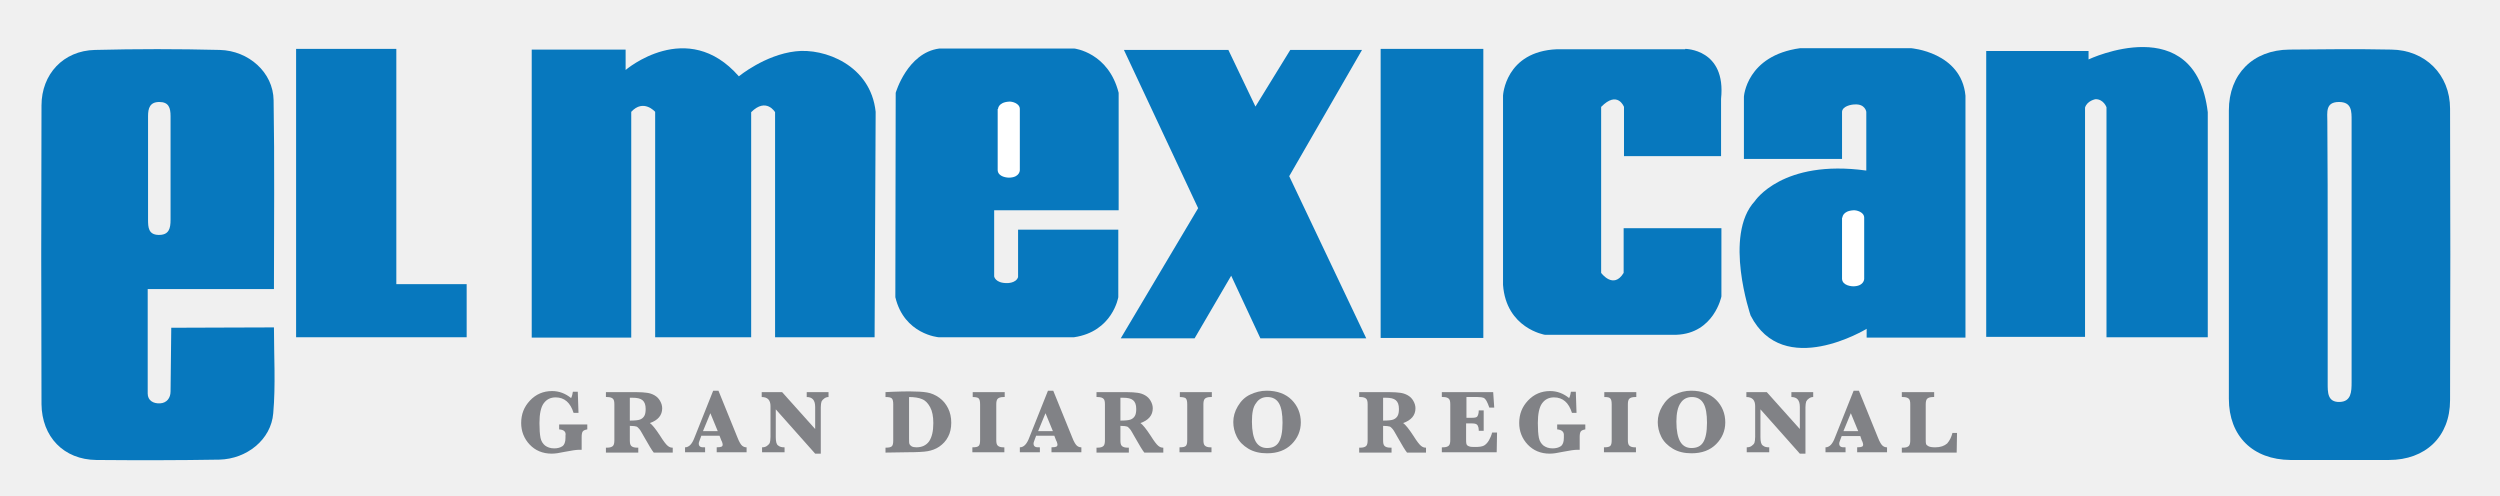
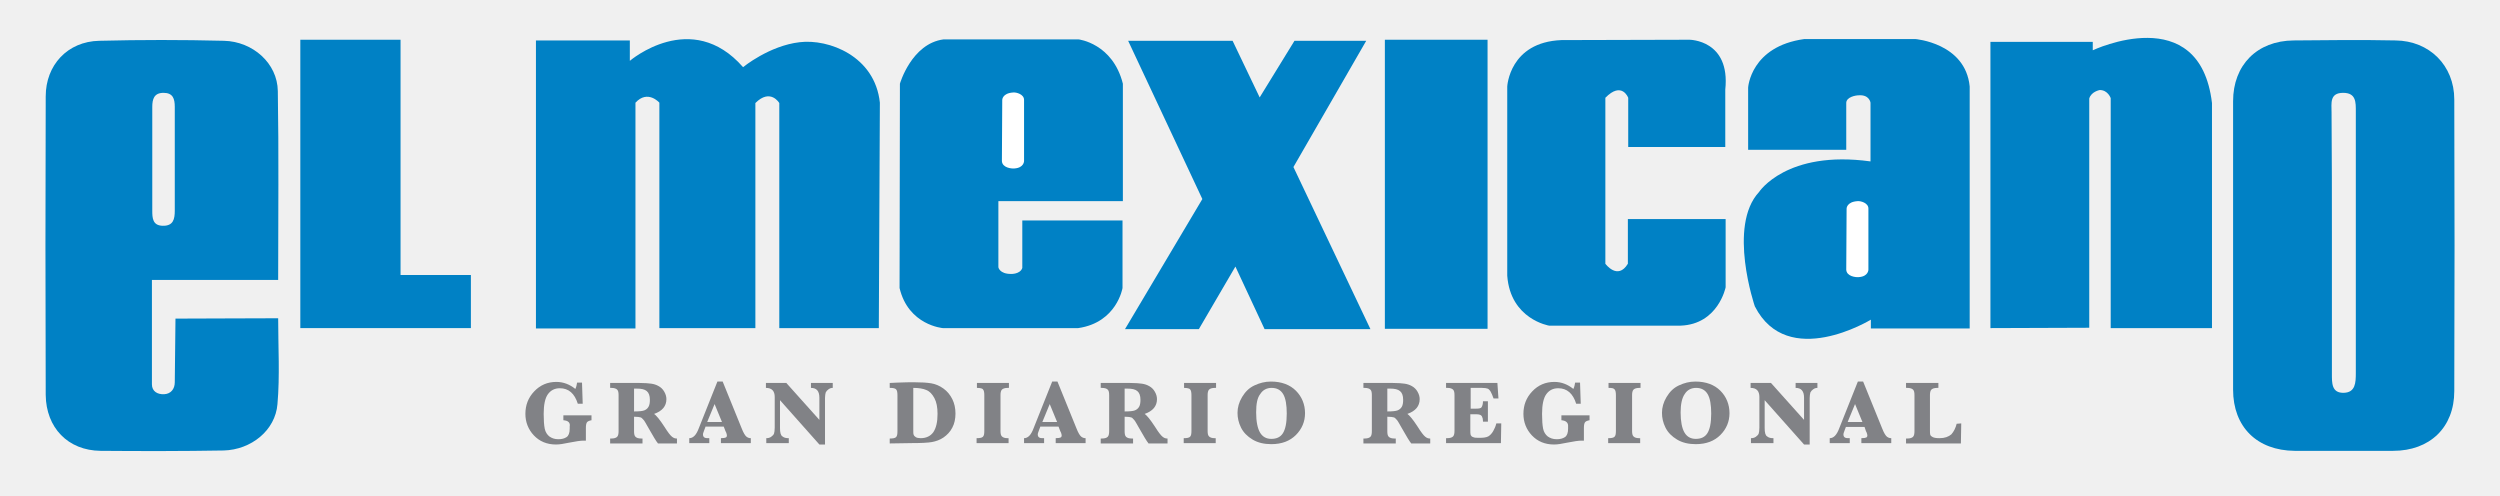
<svg xmlns="http://www.w3.org/2000/svg" version="1.1" id="Capa_1" x="0px" y="0px" viewBox="-399 298 710.9 141" style="enable-background:new -399 298 710.9 141;" xml:space="preserve">
  <style type="text/css">
- 	.st0{fill:#0778BE;}
+ 	.st0{fill:#0081C5;}
	.st1{fill:none;}
	.st2{fill:#FFFFFF;}
- 	.st3{fill:#ED1C24;}
- 	.st4{fill:#818286;}
+ 	.st3{fill:#818286;}
</style>
  <g id="XMLID_1_">
-     <path id="XMLID_265_" class="st0" d="M234.8,370.4c0-13.7,0-27.3,0-41c0-10.3,6.8-17.2,17.2-17.3c9.7-0.1,19.3-0.2,29,0   c9.6,0.1,16.7,7.1,16.7,16.8c0.1,27.6,0.1,55.3,0,82.9c0,10.4-7,17-17.4,17c-9.3,0-18.6,0-28,0c-10.7-0.1-17.5-6.8-17.5-17.4   C234.8,397.7,234.8,384,234.8,370.4z M262.9,369.4c0,12.5,0,25,0,37.5c0,2.6-0.1,5.5,3.4,5.4c3.3-0.1,3.4-2.9,3.4-5.6   c0-24.8,0-49.6,0-74.4c0-2.6,0.1-5.3-3.6-5.3c-3.9,0-3.3,3-3.3,5.5C262.9,344.8,262.9,357.1,262.9,369.4z" />
-     <path id="XMLID_268_" class="st0" d="M-350.3,391.2c9.3,0,19.3-0.1,29.2-0.1c0,8.2,0.5,16.4-0.2,24.4c-0.6,7.5-7.5,13-15.3,13.2   c-11.7,0.2-23.3,0.2-35,0.1c-9.3-0.1-15.5-6.6-15.6-15.9c-0.1-28.3-0.1-56.6,0-84.9c0-8.9,6.2-15.6,15.2-15.8   c11.8-0.3,23.6-0.3,35.5,0c8.2,0.2,15.2,6.4,15.3,14.3c0.3,17.6,0.1,35.3,0.1,53.7c-12.2,0-23.8,0-35.9,0c0,10.2,0,23.7,0,29.7   c0,2,1.6,2.9,3.5,2.8s3-1.5,3-3.4 M-356.9,346c0,4.8,0,9.7,0,14.5c0,2.1,0.1,4.2,2.9,4.3c3.1,0.1,3.5-1.9,3.5-4.3   c0-9.8,0-19.6,0-29.5c0-2.3-0.5-4-3.2-4c-2.7,0-3.2,1.8-3.2,4C-356.9,336-356.9,341-356.9,346z" />
+     <path id="XMLID_265_" class="st0" d="M236,367.8c0-13.7,0-27.3,0-41c0-10.3,6.8-17.2,17.2-17.3c9.7-0.1,19.3-0.2,29,0   c9.6,0.1,16.7,7.1,16.7,16.8c0.1,27.6,0.1,55.3,0,82.9c0,10.4-7,17-17.4,17c-9.3,0-18.6,0-28,0c-10.7-0.1-17.5-6.8-17.5-17.4   C236,395.1,236,381.4,236,367.8z M264.1,366.8c0,12.5,0,25,0,37.5c0,2.6-0.1,5.5,3.4,5.4c3.3-0.1,3.4-2.9,3.4-5.6   c0-24.8,0-49.6,0-74.4c0-2.6,0.1-5.3-3.6-5.3c-3.9,0-3.3,3-3.3,5.5C264.1,342.2,264.1,354.5,264.1,366.8z" />
+     <path id="XMLID_268_" class="st0" d="M-349.1,388.6c9.3,0,19.3-0.1,29.2-0.1c0,8.2,0.5,16.4-0.2,24.4c-0.6,7.5-7.5,13-15.3,13.2   c-11.7,0.2-23.3,0.2-35,0.1c-9.3-0.1-15.5-6.6-15.6-15.9c-0.1-28.3-0.1-56.6,0-84.9c0-8.9,6.2-15.6,15.2-15.8   c11.8-0.3,23.6-0.3,35.5,0c8.2,0.2,15.2,6.4,15.3,14.3c0.3,17.6,0.1,35.3,0.1,53.7c-12.2,0-23.8,0-35.9,0c0,10.2,0,23.7,0,29.7   c0,2,1.6,2.9,3.5,2.8s3-1.5,3-3.4 M-355.7,343.4c0,4.8,0,9.7,0,14.5c0,2.1,0.1,4.2,2.9,4.3c3.1,0.1,3.5-1.9,3.5-4.3   c0-9.8,0-19.6,0-29.5c0-2.3-0.5-4-3.2-4s-3.2,1.8-3.2,4C-355.7,333.4-355.7,338.4-355.7,343.4z" />
  </g>
-   <polygon id="XMLID_12_" class="st0" points="-314.8,311.9 -314.8,393.9 -266.3,393.9 -266.3,378.8 -286.3,378.8 -286.3,311.9 " />
-   <path id="XMLID_16_" class="st0" d="M-150.3,393.9h-28.3v-64c0,0-2.5-4.3-6.8,0v64h-27.3v-64.1c0,0-3.3-3.8-6.8,0V394h-28.3v-81.9  h26.7v5.8c0,0,17.5-15,32.2,1.8c0,0,7.4-6.1,16.1-7.1c8.2-1,21.4,3.9,22.8,17.2" />
-   <polygon id="XMLID_20_" class="st0" points="-80.3,394.2 -58.3,357.2 -79.4,312.2 -49.7,312.2 -42,328.3 -32.1,312.2 -11.7,312.2   -32.4,348.1 -10.5,394.2 -40.6,394.2 -48.9,376.4 -59.3,394.2 " />
-   <rect id="XMLID_21_" x="-6.4" y="311.9" class="st0" width="29.2" height="82.2" />
-   <path id="XMLID_25_" class="st1" d="M68.9,352" />
-   <path id="XMLID_6_" class="st0" d="M80.2,311.9c0,0,11.7,0,10.2,14.2v16.3H62.8v-14c0,0-1.8-4.8-6.5,0v47.2c0,0,3.5,4.8,6.4,0v-12.7  h27.8v19.4c0,0-2.1,10.5-12.8,10.9H40.3c0,0-11-1.8-11.9-14.2v-53.8c0,0,0.6-12.6,15.4-13.2h36.4V311.9z" />
-   <path id="XMLID_9_" class="st0" d="M144.4,311.7c0,0,14.3,1.1,15.5,13.5V394h-28.1v-2.5c0,0-23.7,14.5-33-3.8c0,0-7.8-22.8,1.2-32.5  c0,0,7.8-12,31.7-8.7v-16.7c0,0-0.3-2.3-3.3-2.1c-1,0-3.5,0.5-3.6,2.1v13.4H96.9v-17.7c0,0,0.7-11.7,16-13.8H144.4z" />
-   <path id="XMLID_11_" class="st2" d="M124.9,359.9c0,0,0-1.9,3.1-2.1c0.9-0.1,3.1,0.5,3.1,2.1v17.4c0,0,0,1.9-2.7,2.1  c-0.9,0.1-3.5-0.2-3.6-2.1v-17.4H124.9z" />
-   <path id="XMLID_19_" class="st2" d="M240.6,315.8" />
-   <path id="XMLID_69_" class="st3" d="M-138.6,311.8" />
-   <path id="XMLID_53_" class="st0" d="M-144.3,324.4c0,0,3.3-11.4,12.4-12.6h38.4c0,0,9.7,1.1,12.6,12.6v33.4h-35.4v18.8  c0,0,0.3,1.9,3.6,1.9c0,0,2.6,0.1,3.2-1.7v-13.5H-81v19.2c0,0-1.6,9.8-12.6,11.4h-38.5c0,0-9.8-0.8-12.3-11.4L-144.3,324.4  L-144.3,324.4z" />
-   <path id="XMLID_14_" class="st2" d="M-115.2,329c0,0,0-1.9,3.1-2.1c0.9-0.1,3.1,0.5,3.1,2.1v17.4c0,0,0,1.9-2.7,2.1  c-0.9,0.1-3.5-0.2-3.6-2.1V329H-115.2z" />
-   <path id="XMLID_46_" class="st0" d="M165.8,393.9v-81.4h29.1v2.4c0,0,30.4-14.4,33.9,15v64H200v-65.4c0,0-0.8-2.3-3.1-2.3  c0,0-2.4,0.4-3,2.4v65.2h-28.1V393.9z" />
+   <polygon id="XMLID_12_" class="st0" points="-313.6,309.3 -313.6,391.3 -265.1,391.3 -265.1,376.2 -285.1,376.2 -285.1,309.3 " />
+   <path id="XMLID_16_" class="st0" d="M-149.1,391.3h-28.3v-64c0,0-2.5-4.3-6.8,0v64h-27.3v-64.1c0,0-3.3-3.8-6.8,0v64.2h-28.3v-81.9  h26.7v5.8c0,0,17.5-15,32.2,1.8c0,0,7.4-6.1,16.1-7.1c8.2-1,21.4,3.9,22.8,17.2" />
+   <polygon id="XMLID_20_" class="st0" points="-79.1,391.6 -57.1,354.6 -78.2,309.6 -48.5,309.6 -40.8,325.7 -30.9,309.6 -10.5,309.6   -31.2,345.5 -9.3,391.6 -39.4,391.6 -47.7,373.8 -58.1,391.6 " />
+   <rect id="XMLID_21_" x="-5.2" y="309.3" class="st0" width="29.2" height="82.2" />
+   <path id="XMLID_25_" class="st1" d="M70.1,349.4" />
+   <path id="XMLID_6_" class="st0" d="M81.4,309.3c0,0,11.7,0,10.2,14.2v16.3H64v-14c0,0-1.8-4.8-6.5,0V373c0,0,3.5,4.8,6.4,0v-12.7  h27.8v19.4c0,0-2.1,10.5-12.8,10.9H41.5c0,0-11-1.8-11.9-14.2v-53.8c0,0,0.6-12.6,15.4-13.2L81.4,309.3L81.4,309.3z" />
+   <path id="XMLID_9_" class="st0" d="M145.6,309.1c0,0,14.3,1.1,15.5,13.5v68.8H133v-2.5c0,0-23.7,14.5-33-3.8c0,0-7.8-22.8,1.2-32.5  c0,0,7.8-12,31.7-8.7v-16.7c0,0-0.3-2.3-3.3-2.1c-1,0-3.5,0.5-3.6,2.1v13.4H98.1v-17.7c0,0,0.7-11.7,16-13.8H145.6L145.6,309.1z" />
+   <path id="XMLID_11_" class="st2" d="M126.1,357.3c0,0,0-1.9,3.1-2.1c0.9-0.1,3.1,0.5,3.1,2.1v17.4c0,0,0,1.9-2.7,2.1  c-0.9,0.1-3.5-0.2-3.6-2.1L126.1,357.3L126.1,357.3z" />
+   <path id="XMLID_19_" class="st0" d="M241.8,313.2" />
+   <path id="XMLID_69_" class="st0" d="M-137.4,309.2" />
+   <path id="XMLID_53_" class="st0" d="M-143.1,321.8c0,0,3.3-11.4,12.4-12.6h38.4c0,0,9.7,1.1,12.6,12.6v33.4h-35.4V374  c0,0,0.3,1.9,3.6,1.9c0,0,2.6,0.1,3.2-1.7v-13.5h28.5v19.2c0,0-1.6,9.8-12.6,11.4h-38.5c0,0-9.8-0.8-12.3-11.4L-143.1,321.8  L-143.1,321.8z" />
+   <path id="XMLID_14_" class="st2" d="M-114,326.4c0,0,0-1.9,3.1-2.1c0.9-0.1,3.1,0.5,3.1,2.1v17.4c0,0,0,1.9-2.7,2.1  c-0.9,0.1-3.5-0.2-3.6-2.1L-114,326.4L-114,326.4z" />
+   <path id="XMLID_46_" class="st0" d="M167,391.3v-81.4h29.1v2.4c0,0,30.4-14.4,33.9,15v64h-28.8v-65.4c0,0-0.8-2.3-3.1-2.3  c0,0-2.4,0.4-3,2.4v65.2L167,391.3L167,391.3L167,391.3z" />
  <g id="XMLID_101_">
-     <path id="XMLID_102_" class="st4" d="M-240,420.1v-1.4h8v1.4c-0.6,0.1-1.1,0.3-1.3,0.6c-0.2,0.3-0.3,0.8-0.3,1.6v3.6   c-0.3,0-0.5,0-0.7,0c-0.8,0-2.2,0.2-4.2,0.6c-1.4,0.3-2.6,0.5-3.6,0.5c-2.6,0-4.7-0.9-6.3-2.6s-2.4-3.8-2.4-6.1   c0-2.5,0.8-4.6,2.5-6.4c1.7-1.8,3.8-2.7,6.3-2.7c2,0,3.8,0.7,5.4,2c0.3-0.6,0.4-1.2,0.5-1.8h1.4l0.2,6h-1.4   c-0.9-2.9-2.6-4.4-5.1-4.4c-1.5,0-2.6,0.6-3.4,1.7c-0.8,1.1-1.2,3-1.2,5.6c0,1.8,0.1,3.2,0.3,4.2s0.7,1.7,1.3,2.2   c0.7,0.5,1.5,0.8,2.6,0.8c0.9,0,1.7-0.2,2.3-0.6c0.6-0.4,0.9-1.2,0.9-2.4v-0.6C-238,420.8-238.6,420.2-240,420.1z" />
-     <path id="XMLID_104_" class="st4" d="M-219.9,419.1v4.1c0,0.8,0.1,1.3,0.4,1.6s0.8,0.5,1.7,0.5h0.3v1.4h-9.2v-1.4h0.3   c0.9,0,1.4-0.2,1.7-0.5c0.3-0.3,0.4-0.9,0.4-1.6V413c0-0.8-0.1-1.3-0.4-1.6c-0.3-0.3-0.8-0.5-1.7-0.5h-0.3v-1.4h6.9h1.5   c1.5,0,2.6,0.1,3.3,0.2s1.4,0.3,2.1,0.7c0.7,0.4,1.2,0.9,1.6,1.6c0.4,0.7,0.6,1.4,0.6,2.1c0,2-1.2,3.4-3.5,4.2   c0.6,0.4,1.6,1.6,2.9,3.6c1,1.6,1.7,2.5,2.2,2.9c0.5,0.4,0.9,0.5,1.4,0.5v1.4h-5.4c-0.5-0.6-1.4-2.1-2.7-4.4   c-0.7-1.2-1.1-2-1.4-2.3c-0.3-0.3-0.5-0.6-0.8-0.7C-218.3,419.2-218.9,419.1-219.9,419.1z M-219.9,417.6c1.4,0,2.4-0.1,2.9-0.3   s0.9-0.5,1.2-1s0.4-1.2,0.4-2c0-1.2-0.3-2-0.9-2.5c-0.6-0.5-1.5-0.7-2.9-0.7c-0.2,0-0.4,0-0.7,0V417.6z" />
-     <path id="XMLID_107_" class="st4" d="M-199.6,422l-0.3,0.8c-0.2,0.6-0.4,1-0.4,1.3c0,0.4,0.1,0.7,0.4,0.9c0.3,0.2,0.7,0.2,1.4,0.2   v1.4h-5.7v-1.4c1.1,0,2-0.9,2.7-2.8l5.3-13.3h1.5l5.4,13.3c0.5,1.3,1,2.1,1.4,2.4c0.4,0.3,0.8,0.4,1.2,0.4v1.4h-8.5v-1.4   c0.8,0,1.2-0.1,1.4-0.2s0.3-0.3,0.3-0.6c0-0.2-0.1-0.5-0.2-0.8l-0.2-0.4l-0.5-1.3h-5.2V422z M-199.1,420.6h4.2l-2.1-5.1   L-199.1,420.6z" />
-     <path id="XMLID_110_" class="st4" d="M-178.4,414.4v7.9c0,1.3,0.2,2.1,0.7,2.4c0.5,0.4,1,0.5,1.8,0.5v1.4h-6.4v-1.4   c0.5,0,1-0.1,1.4-0.4c0.4-0.3,0.7-0.6,0.8-0.9c0.1-0.3,0.2-0.9,0.2-1.7v-8.7c0-1.7-0.8-2.6-2.5-2.6v-1.4h5.8l9.4,10.5v-6.3   c0-1.9-0.8-2.8-2.4-2.8v-1.4h6.2v1.4c-0.4,0-0.8,0.1-1.2,0.4c-0.4,0.3-0.6,0.5-0.8,0.9c-0.1,0.4-0.2,0.9-0.2,1.6V427h-1.6   L-178.4,414.4z" />
-     <path id="XMLID_112_" class="st4" d="M-147.2,426.7v-1.4c0.9,0,1.5-0.1,1.8-0.4c0.3-0.3,0.4-0.8,0.4-1.7V413c0-0.8-0.1-1.4-0.4-1.7   c-0.3-0.3-0.9-0.4-1.8-0.4v-1.4l2.1-0.1c2.1-0.1,3.7-0.1,4.9-0.1c2,0,3.6,0.1,4.8,0.3c1.2,0.2,2.4,0.7,3.5,1.5   c1.1,0.8,1.9,1.8,2.5,3c0.6,1.2,0.9,2.6,0.9,4.1s-0.3,2.9-0.9,4c-0.6,1.2-1.5,2.1-2.5,2.8s-2.2,1.1-3.3,1.3   c-1.1,0.2-3.1,0.3-5.7,0.3L-147.2,426.7L-147.2,426.7z M-140.5,410.9v11.8c0,0.8,0,1.3,0.1,1.5c0.1,0.3,0.3,0.5,0.6,0.7   c0.3,0.2,0.8,0.3,1.4,0.3c1.6,0,2.8-0.6,3.6-1.7c0.8-1.2,1.2-2.9,1.2-5.2c0-1.9-0.3-3.4-0.9-4.5c-0.6-1.1-1.3-1.9-2.3-2.3   C-137.7,411.1-139,410.9-140.5,410.9z" />
-     <path id="XMLID_115_" class="st4" d="M-122.4,410.9v-1.4h9.1v1.4h-0.3c-0.9,0-1.4,0.2-1.7,0.5c-0.3,0.3-0.4,0.9-0.4,1.6v10.1   c0,0.8,0.1,1.3,0.4,1.6c0.3,0.3,0.8,0.5,1.6,0.5h0.3v1.4h-9.1v-1.4c0.9,0,1.5-0.1,1.8-0.4c0.3-0.3,0.4-0.8,0.4-1.7V413   c0-0.8-0.1-1.4-0.4-1.7C-120.8,411.1-121.4,410.9-122.4,410.9z" />
-     <path id="XMLID_117_" class="st4" d="M-104.4,422l-0.3,0.8c-0.2,0.6-0.4,1-0.4,1.3c0,0.4,0.1,0.7,0.4,0.9c0.3,0.2,0.7,0.2,1.4,0.2   v1.4h-5.7v-1.4c1.1,0,2-0.9,2.7-2.8l5.3-13.3h1.5l5.4,13.3c0.5,1.3,1,2.1,1.4,2.4c0.4,0.3,0.8,0.4,1.2,0.4v1.4h-8.5v-1.4   c0.8,0,1.2-0.1,1.4-0.2c0.2-0.1,0.3-0.3,0.3-0.6c0-0.2-0.1-0.5-0.2-0.8l-0.2-0.4l-0.5-1.3h-5.2V422z M-103.8,420.6h4.2l-2.1-5.1   L-103.8,420.6z" />
-     <path id="XMLID_120_" class="st4" d="M-80.4,419.1v4.1c0,0.8,0.1,1.3,0.4,1.6s0.8,0.5,1.7,0.5h0.3v1.4h-9.2v-1.4h0.3   c0.9,0,1.4-0.2,1.7-0.5c0.3-0.3,0.4-0.9,0.4-1.6V413c0-0.8-0.1-1.3-0.4-1.6c-0.3-0.3-0.8-0.5-1.7-0.5h-0.3v-1.4h6.9h1.5   c1.5,0,2.6,0.1,3.3,0.2c0.7,0.1,1.4,0.3,2.1,0.7s1.2,0.9,1.6,1.6c0.4,0.7,0.6,1.4,0.6,2.1c0,2-1.2,3.4-3.5,4.2   c0.6,0.4,1.6,1.6,2.9,3.6c1,1.6,1.7,2.5,2.2,2.9c0.5,0.4,0.9,0.5,1.4,0.5v1.4h-5.4c-0.5-0.6-1.4-2.1-2.7-4.4   c-0.7-1.2-1.1-2-1.4-2.3c-0.3-0.3-0.5-0.6-0.8-0.7C-78.8,419.2-79.4,419.1-80.4,419.1z M-80.4,417.6c1.4,0,2.4-0.1,2.9-0.3   s0.9-0.5,1.2-1c0.3-0.5,0.4-1.2,0.4-2c0-1.2-0.3-2-0.9-2.5s-1.5-0.7-2.9-0.7c-0.2,0-0.4,0-0.7,0V417.6z" />
-     <path id="XMLID_123_" class="st4" d="M-63.5,410.9v-1.4h9.1v1.4h-0.3c-0.9,0-1.4,0.2-1.7,0.5c-0.3,0.3-0.4,0.9-0.4,1.6v10.1   c0,0.8,0.1,1.3,0.4,1.6s0.8,0.5,1.6,0.5h0.3v1.4h-9.1v-1.4c0.9,0,1.5-0.1,1.8-0.4c0.3-0.3,0.4-0.8,0.4-1.7V413   c0-0.8-0.1-1.4-0.4-1.7C-61.9,411.1-62.6,410.9-63.5,410.9z" />
-     <path id="XMLID_125_" class="st4" d="M-48.3,418c0-1.5,0.4-3,1.3-4.5s2-2.6,3.5-3.3s3-1.1,4.7-1.1c3,0,5.4,0.9,7.1,2.6   c1.7,1.7,2.6,3.9,2.6,6.4c0,2.4-0.9,4.5-2.6,6.2c-1.7,1.7-4,2.6-7,2.6c-2,0-3.8-0.4-5.3-1.3c-1.5-0.9-2.6-2-3.3-3.4   S-48.3,419.4-48.3,418z M-43,417.9c0,2.6,0.4,4.5,1.1,5.7c0.7,1.2,1.8,1.8,3.2,1.8c1.5,0,2.6-0.5,3.3-1.6c0.7-1.1,1.1-2.9,1.1-5.6   c0-2.4-0.3-4.3-1-5.5c-0.7-1.2-1.8-1.8-3.3-1.8c-1.4,0-2.5,0.6-3.2,1.7C-42.7,413.7-43,415.5-43,417.9z" />
-     <path id="XMLID_128_" class="st4" d="M-5.7,419.1v4.1c0,0.8,0.1,1.3,0.4,1.6s0.8,0.5,1.7,0.5h0.3v1.4h-9.2v-1.4h0.3   c0.9,0,1.4-0.2,1.7-0.5c0.3-0.3,0.4-0.9,0.4-1.6V413c0-0.8-0.1-1.3-0.4-1.6s-0.8-0.5-1.7-0.5h-0.3v-1.4h6.9h1.5   c1.5,0,2.6,0.1,3.3,0.2c0.7,0.1,1.4,0.3,2.1,0.7s1.2,0.9,1.6,1.6c0.4,0.7,0.6,1.4,0.6,2.1c0,2-1.2,3.4-3.5,4.2   c0.6,0.4,1.6,1.6,2.9,3.6c1,1.6,1.7,2.5,2.2,2.9c0.5,0.4,0.9,0.5,1.4,0.5v1.4H1.1c-0.5-0.6-1.4-2.1-2.7-4.4c-0.7-1.2-1.1-2-1.4-2.3   c-0.3-0.3-0.5-0.6-0.8-0.7C-4.1,419.2-4.8,419.1-5.7,419.1z M-5.7,417.6c1.4,0,2.4-0.1,2.9-0.3s0.9-0.5,1.2-1   c0.3-0.5,0.4-1.2,0.4-2c0-1.2-0.3-2-0.9-2.5s-1.5-0.7-2.9-0.7c-0.2,0-0.4,0-0.7,0V417.6z" />
-     <path id="XMLID_131_" class="st4" d="M17.9,418.5v4.2c0,0.8,0,1.3,0.1,1.6c0.1,0.2,0.3,0.5,0.7,0.6c0.4,0.2,1,0.2,1.8,0.2   c1.1,0,1.9-0.1,2.5-0.4c0.5-0.3,1-0.8,1.4-1.5c0.4-0.7,0.7-1.4,0.9-2.2h1.4l-0.1,5.6H11v-1.4h0.3c0.9,0,1.4-0.2,1.7-0.5   c0.3-0.3,0.4-0.9,0.4-1.6V413c0-0.8-0.1-1.3-0.4-1.6s-0.8-0.5-1.6-0.5H11v-1.4h14.6l0.3,4.4h-1.4c-0.3-0.8-0.5-1.4-0.8-1.9   s-0.6-0.8-0.9-0.9c-0.3-0.1-0.8-0.2-1.6-0.2H18v5.9h1.6c0.8,0,1.3-0.1,1.5-0.4c0.2-0.3,0.4-0.9,0.4-1.7h1.4v5.8h-1.4   c0-0.1,0-0.2,0-0.2c0-0.5-0.1-0.9-0.3-1.3c-0.2-0.4-0.7-0.6-1.6-0.6h-1.7V418.5z" />
-     <path id="XMLID_133_" class="st4" d="M43.8,420.1v-1.4h8v1.4c-0.6,0.1-1.1,0.3-1.3,0.6c-0.2,0.3-0.3,0.8-0.3,1.6v3.6   c-0.3,0-0.5,0-0.7,0c-0.8,0-2.2,0.2-4.2,0.6c-1.4,0.3-2.6,0.5-3.6,0.5c-2.6,0-4.7-0.9-6.3-2.6c-1.6-1.7-2.4-3.8-2.4-6.1   c0-2.5,0.8-4.6,2.5-6.4c1.7-1.8,3.8-2.7,6.3-2.7c2,0,3.8,0.7,5.4,2c0.3-0.6,0.4-1.2,0.5-1.8h1.4l0.2,6H48c-0.9-2.9-2.6-4.4-5.1-4.4   c-1.5,0-2.6,0.6-3.4,1.7s-1.2,3-1.2,5.6c0,1.8,0.1,3.2,0.3,4.2c0.2,1,0.7,1.7,1.3,2.2c0.7,0.5,1.5,0.8,2.6,0.8   c0.9,0,1.7-0.2,2.3-0.6c0.6-0.4,0.9-1.2,0.9-2.4v-0.6C45.8,420.8,45.1,420.2,43.8,420.1z" />
-     <path id="XMLID_135_" class="st4" d="M57.2,410.9v-1.4h9.1v1.4H66c-0.9,0-1.4,0.2-1.7,0.5c-0.3,0.3-0.4,0.9-0.4,1.6v10.1   c0,0.8,0.1,1.3,0.4,1.6s0.8,0.5,1.6,0.5h0.3v1.4h-9.1v-1.4c0.9,0,1.5-0.1,1.8-0.4c0.3-0.3,0.4-0.8,0.4-1.7V413   c0-0.8-0.1-1.4-0.4-1.7S58.2,410.9,57.2,410.9z" />
-     <path id="XMLID_137_" class="st4" d="M72.4,418c0-1.5,0.4-3,1.3-4.5s2-2.6,3.5-3.3s3-1.1,4.7-1.1c3,0,5.4,0.9,7.1,2.6   c1.7,1.7,2.6,3.9,2.6,6.4c0,2.4-0.9,4.5-2.6,6.2c-1.7,1.7-4,2.6-7,2.6c-2,0-3.8-0.4-5.3-1.3c-1.5-0.9-2.6-2-3.3-3.4   S72.4,419.4,72.4,418z M77.7,417.9c0,2.6,0.4,4.5,1.1,5.7c0.7,1.2,1.8,1.8,3.2,1.8c1.5,0,2.6-0.5,3.3-1.6c0.7-1.1,1.1-2.9,1.1-5.6   c0-2.4-0.3-4.3-1-5.5c-0.7-1.2-1.8-1.8-3.3-1.8c-1.4,0-2.5,0.6-3.2,1.7C78.1,413.7,77.7,415.5,77.7,417.9z" />
-     <path id="XMLID_140_" class="st4" d="M101.6,414.4v7.9c0,1.3,0.2,2.1,0.7,2.4c0.5,0.4,1,0.5,1.8,0.5v1.4h-6.4v-1.4   c0.5,0,1-0.1,1.4-0.4c0.4-0.3,0.7-0.6,0.8-0.9c0.1-0.3,0.2-0.9,0.2-1.7v-8.7c0-1.7-0.8-2.6-2.5-2.6v-1.4h5.8l9.4,10.5v-6.3   c0-1.9-0.8-2.8-2.4-2.8v-1.4h6.2v1.4c-0.4,0-0.8,0.1-1.2,0.4c-0.4,0.3-0.6,0.5-0.8,0.9c-0.1,0.4-0.2,0.9-0.2,1.6V427h-1.6   L101.6,414.4z" />
-     <path id="XMLID_142_" class="st4" d="M124.7,422l-0.3,0.8c-0.2,0.6-0.4,1-0.4,1.3c0,0.4,0.1,0.7,0.4,0.9c0.3,0.2,0.7,0.2,1.4,0.2   v1.4h-5.7v-1.4c1.1,0,2-0.9,2.7-2.8l5.3-13.3h1.5l5.4,13.3c0.5,1.3,1,2.1,1.4,2.4c0.4,0.3,0.8,0.4,1.2,0.4v1.4h-8.5v-1.4   c0.8,0,1.2-0.1,1.4-0.2s0.3-0.3,0.3-0.6c0-0.2-0.1-0.5-0.2-0.8l-0.2-0.4L130,422H124.7z M125.2,420.6h4.2l-2.1-5.1L125.2,420.6z" />
-     <path id="XMLID_145_" class="st4" d="M157.5,421l-0.1,5.7h-15.6v-1.4h0.3c0.9,0,1.4-0.2,1.7-0.5c0.3-0.3,0.4-0.9,0.4-1.6V413   c0-0.8-0.1-1.3-0.4-1.6s-0.8-0.5-1.7-0.5h-0.3v-1.4h9.2v1.4h-0.3c-0.9,0-1.4,0.2-1.7,0.5c-0.3,0.3-0.4,0.9-0.4,1.6v9.8   c0,0.7,0,1.2,0.1,1.5c0.1,0.2,0.3,0.4,0.7,0.6c0.4,0.2,1,0.3,1.9,0.3c1.5,0,2.6-0.4,3.4-1.1c0.7-0.8,1.2-1.8,1.5-3h1.3V421z" />
+     <path id="XMLID_102_" class="st3" d="M-238.8,417.5v-1.4h8v1.4c-0.6,0.1-1.1,0.3-1.3,0.6c-0.2,0.3-0.3,0.8-0.3,1.6v3.6   c-0.3,0-0.5,0-0.7,0c-0.8,0-2.2,0.2-4.2,0.6c-1.4,0.3-2.6,0.5-3.6,0.5c-2.6,0-4.7-0.9-6.3-2.6s-2.4-3.8-2.4-6.1   c0-2.5,0.8-4.6,2.5-6.4s3.8-2.7,6.3-2.7c2,0,3.8,0.7,5.4,2c0.3-0.6,0.4-1.2,0.5-1.8h1.4l0.2,6h-1.4c-0.9-2.9-2.6-4.4-5.1-4.4   c-1.5,0-2.6,0.6-3.4,1.7c-0.8,1.1-1.2,3-1.2,5.6c0,1.8,0.1,3.2,0.3,4.2s0.7,1.7,1.3,2.2c0.7,0.5,1.5,0.8,2.6,0.8   c0.9,0,1.7-0.2,2.3-0.6s0.9-1.2,0.9-2.4v-0.6C-236.8,418.2-237.4,417.6-238.8,417.5z" />
+     <path id="XMLID_104_" class="st3" d="M-218.7,416.5v4.1c0,0.8,0.1,1.3,0.4,1.6s0.8,0.5,1.7,0.5h0.3v1.4h-9.2v-1.4h0.3   c0.9,0,1.4-0.2,1.7-0.5s0.4-0.9,0.4-1.6v-10.2c0-0.8-0.1-1.3-0.4-1.6c-0.3-0.3-0.8-0.5-1.7-0.5h-0.3v-1.4h6.9h1.5   c1.5,0,2.6,0.1,3.3,0.2s1.4,0.3,2.1,0.7c0.7,0.4,1.2,0.9,1.6,1.6c0.4,0.7,0.6,1.4,0.6,2.1c0,2-1.2,3.4-3.5,4.2   c0.6,0.4,1.6,1.6,2.9,3.6c1,1.6,1.7,2.5,2.2,2.9s0.9,0.5,1.4,0.5v1.4h-5.4c-0.5-0.6-1.4-2.1-2.7-4.4c-0.7-1.2-1.1-2-1.4-2.3   c-0.3-0.3-0.5-0.6-0.8-0.7C-217.1,416.6-217.7,416.5-218.7,416.5z M-218.7,415c1.4,0,2.4-0.1,2.9-0.3s0.9-0.5,1.2-1s0.4-1.2,0.4-2   c0-1.2-0.3-2-0.9-2.5c-0.6-0.5-1.5-0.7-2.9-0.7c-0.2,0-0.4,0-0.7,0V415z" />
+     <path id="XMLID_107_" class="st3" d="M-198.4,419.4l-0.3,0.8c-0.2,0.6-0.4,1-0.4,1.3c0,0.4,0.1,0.7,0.4,0.9   c0.3,0.2,0.7,0.2,1.4,0.2v1.4h-5.7v-1.4c1.1,0,2-0.9,2.7-2.8l5.3-13.3h1.5l5.4,13.3c0.5,1.3,1,2.1,1.4,2.4s0.8,0.4,1.2,0.4v1.4   h-8.5v-1.4c0.8,0,1.2-0.1,1.4-0.2s0.3-0.3,0.3-0.6c0-0.2-0.1-0.5-0.2-0.8l-0.2-0.4l-0.5-1.3h-5.2L-198.4,419.4L-198.4,419.4z    M-197.9,418h4.2l-2.1-5.1L-197.9,418z" />
+     <path id="XMLID_110_" class="st3" d="M-177.2,411.8v7.9c0,1.3,0.2,2.1,0.7,2.4c0.5,0.4,1,0.5,1.8,0.5v1.4h-6.4v-1.4   c0.5,0,1-0.1,1.4-0.4s0.7-0.6,0.8-0.9s0.2-0.9,0.2-1.7v-8.7c0-1.7-0.8-2.6-2.5-2.6v-1.4h5.8l9.4,10.5v-6.3c0-1.9-0.8-2.8-2.4-2.8   v-1.4h6.2v1.4c-0.4,0-0.8,0.1-1.2,0.4s-0.6,0.5-0.8,0.9c-0.1,0.4-0.2,0.9-0.2,1.6v13.2h-1.6L-177.2,411.8z" />
+     <path id="XMLID_112_" class="st3" d="M-146,424.1v-1.4c0.9,0,1.5-0.1,1.8-0.4s0.4-0.8,0.4-1.7v-10.2c0-0.8-0.1-1.4-0.4-1.7   c-0.3-0.3-0.9-0.4-1.8-0.4v-1.4l2.1-0.1c2.1-0.1,3.7-0.1,4.9-0.1c2,0,3.6,0.1,4.8,0.3c1.2,0.2,2.4,0.7,3.5,1.5s1.9,1.8,2.5,3   s0.9,2.6,0.9,4.1s-0.3,2.9-0.9,4c-0.6,1.2-1.5,2.1-2.5,2.8s-2.2,1.1-3.3,1.3c-1.1,0.2-3.1,0.3-5.7,0.3L-146,424.1L-146,424.1z    M-139.3,408.3v11.8c0,0.8,0,1.3,0.1,1.5c0.1,0.3,0.3,0.5,0.6,0.7s0.8,0.3,1.4,0.3c1.6,0,2.8-0.6,3.6-1.7c0.8-1.2,1.2-2.9,1.2-5.2   c0-1.9-0.3-3.4-0.9-4.5c-0.6-1.1-1.3-1.9-2.3-2.3C-136.5,408.5-137.8,408.3-139.3,408.3z" />
+     <path id="XMLID_115_" class="st3" d="M-121.2,408.3v-1.4h9.1v1.4h-0.3c-0.9,0-1.4,0.2-1.7,0.5c-0.3,0.3-0.4,0.9-0.4,1.6v10.1   c0,0.8,0.1,1.3,0.4,1.6c0.3,0.3,0.8,0.5,1.6,0.5h0.3v1.4h-9.1v-1.4c0.9,0,1.5-0.1,1.8-0.4s0.4-0.8,0.4-1.7v-10.1   c0-0.8-0.1-1.4-0.4-1.7C-119.6,408.5-120.2,408.3-121.2,408.3z" />
+     <path id="XMLID_117_" class="st3" d="M-103.2,419.4l-0.3,0.8c-0.2,0.6-0.4,1-0.4,1.3c0,0.4,0.1,0.7,0.4,0.9   c0.3,0.2,0.7,0.2,1.4,0.2v1.4h-5.7v-1.4c1.1,0,2-0.9,2.7-2.8l5.3-13.3h1.5l5.4,13.3c0.5,1.3,1,2.1,1.4,2.4s0.8,0.4,1.2,0.4v1.4   h-8.5v-1.4c0.8,0,1.2-0.1,1.4-0.2c0.2-0.1,0.3-0.3,0.3-0.6c0-0.2-0.1-0.5-0.2-0.8l-0.2-0.4l-0.5-1.3h-5.2L-103.2,419.4   L-103.2,419.4z M-102.6,418h4.2l-2.1-5.1L-102.6,418z" />
+     <path id="XMLID_120_" class="st3" d="M-79.2,416.5v4.1c0,0.8,0.1,1.3,0.4,1.6s0.8,0.5,1.7,0.5h0.3v1.4H-86v-1.4h0.3   c0.9,0,1.4-0.2,1.7-0.5c0.3-0.3,0.4-0.9,0.4-1.6v-10.2c0-0.8-0.1-1.3-0.4-1.6c-0.3-0.3-0.8-0.5-1.7-0.5H-86v-1.4h6.9h1.5   c1.5,0,2.6,0.1,3.3,0.2c0.7,0.1,1.4,0.3,2.1,0.7s1.2,0.9,1.6,1.6s0.6,1.4,0.6,2.1c0,2-1.2,3.4-3.5,4.2c0.6,0.4,1.6,1.6,2.9,3.6   c1,1.6,1.7,2.5,2.2,2.9s0.9,0.5,1.4,0.5v1.4h-5.4c-0.5-0.6-1.4-2.1-2.7-4.4c-0.7-1.2-1.1-2-1.4-2.3s-0.5-0.6-0.8-0.7   C-77.6,416.6-78.2,416.5-79.2,416.5z M-79.2,415c1.4,0,2.4-0.1,2.9-0.3s0.9-0.5,1.2-1c0.3-0.5,0.4-1.2,0.4-2c0-1.2-0.3-2-0.9-2.5   s-1.5-0.7-2.9-0.7c-0.2,0-0.4,0-0.7,0V415z" />
+     <path id="XMLID_123_" class="st3" d="M-62.3,408.3v-1.4h9.1v1.4h-0.3c-0.9,0-1.4,0.2-1.7,0.5s-0.4,0.9-0.4,1.6v10.1   c0,0.8,0.1,1.3,0.4,1.6s0.8,0.5,1.6,0.5h0.3v1.4h-9.1v-1.4c0.9,0,1.5-0.1,1.8-0.4s0.4-0.8,0.4-1.7v-10.1c0-0.8-0.1-1.4-0.4-1.7   C-60.7,408.5-61.4,408.3-62.3,408.3z" />
+     <path id="XMLID_125_" class="st3" d="M-47.1,415.4c0-1.5,0.4-3,1.3-4.5s2-2.6,3.5-3.3s3-1.1,4.7-1.1c3,0,5.4,0.9,7.1,2.6   c1.7,1.7,2.6,3.9,2.6,6.4c0,2.4-0.9,4.5-2.6,6.2c-1.7,1.7-4,2.6-7,2.6c-2,0-3.8-0.4-5.3-1.3s-2.6-2-3.3-3.4S-47.1,416.8-47.1,415.4   z M-41.8,415.3c0,2.6,0.4,4.5,1.1,5.7c0.7,1.2,1.8,1.8,3.2,1.8c1.5,0,2.6-0.5,3.3-1.6s1.1-2.9,1.1-5.6c0-2.4-0.3-4.3-1-5.5   s-1.8-1.8-3.3-1.8c-1.4,0-2.5,0.6-3.2,1.7C-41.5,411.1-41.8,412.9-41.8,415.3z" />
+     <path id="XMLID_128_" class="st3" d="M-4.5,416.5v4.1c0,0.8,0.1,1.3,0.4,1.6s0.8,0.5,1.7,0.5h0.3v1.4h-9.2v-1.4h0.3   c0.9,0,1.4-0.2,1.7-0.5s0.4-0.9,0.4-1.6v-10.2c0-0.8-0.1-1.3-0.4-1.6s-0.8-0.5-1.7-0.5h-0.3v-1.4h6.9h1.5c1.5,0,2.6,0.1,3.3,0.2   s1.4,0.3,2.1,0.7s1.2,0.9,1.6,1.6s0.6,1.4,0.6,2.1c0,2-1.2,3.4-3.5,4.2c0.6,0.4,1.6,1.6,2.9,3.6c1,1.6,1.7,2.5,2.2,2.9   s0.9,0.5,1.4,0.5v1.4H2.3c-0.5-0.6-1.4-2.1-2.7-4.4c-0.7-1.2-1.1-2-1.4-2.3s-0.5-0.6-0.8-0.7C-2.9,416.6-3.6,416.5-4.5,416.5z    M-4.5,415c1.4,0,2.4-0.1,2.9-0.3s0.9-0.5,1.2-1s0.4-1.2,0.4-2c0-1.2-0.3-2-0.9-2.5s-1.5-0.7-2.9-0.7c-0.2,0-0.4,0-0.7,0V415z" />
+     <path id="XMLID_131_" class="st3" d="M19.1,415.9v4.2c0,0.8,0,1.3,0.1,1.6c0.1,0.2,0.3,0.5,0.7,0.6c0.4,0.2,1,0.2,1.8,0.2   c1.1,0,1.9-0.1,2.5-0.4c0.5-0.3,1-0.8,1.4-1.5s0.7-1.4,0.9-2.2h1.4l-0.1,5.6H12.2v-1.4h0.3c0.9,0,1.4-0.2,1.7-0.5s0.4-0.9,0.4-1.6   v-10.1c0-0.8-0.1-1.3-0.4-1.6s-0.8-0.5-1.6-0.5h-0.4v-1.4h14.6l0.3,4.4h-1.4c-0.3-0.8-0.5-1.4-0.8-1.9s-0.6-0.8-0.9-0.9   s-0.8-0.2-1.6-0.2h-3.2v5.9h1.6c0.8,0,1.3-0.1,1.5-0.4s0.4-0.9,0.4-1.7h1.4v5.8h-1.4c0-0.1,0-0.2,0-0.2c0-0.5-0.1-0.9-0.3-1.3   c-0.2-0.4-0.7-0.6-1.6-0.6h-1.7C19.1,415.8,19.1,415.9,19.1,415.9z" />
+     <path id="XMLID_133_" class="st3" d="M45,417.5v-1.4h8v1.4c-0.6,0.1-1.1,0.3-1.3,0.6c-0.2,0.3-0.3,0.8-0.3,1.6v3.6   c-0.3,0-0.5,0-0.7,0c-0.8,0-2.2,0.2-4.2,0.6c-1.4,0.3-2.6,0.5-3.6,0.5c-2.6,0-4.7-0.9-6.3-2.6s-2.4-3.8-2.4-6.1   c0-2.5,0.8-4.6,2.5-6.4s3.8-2.7,6.3-2.7c2,0,3.8,0.7,5.4,2c0.3-0.6,0.4-1.2,0.5-1.8h1.4l0.2,6h-1.3c-0.9-2.9-2.6-4.4-5.1-4.4   c-1.5,0-2.6,0.6-3.4,1.7s-1.2,3-1.2,5.6c0,1.8,0.1,3.2,0.3,4.2s0.7,1.7,1.3,2.2c0.7,0.5,1.5,0.8,2.6,0.8c0.9,0,1.7-0.2,2.3-0.6   s0.9-1.2,0.9-2.4v-0.6C47,418.2,46.3,417.6,45,417.5z" />
+     <path id="XMLID_135_" class="st3" d="M58.4,408.3v-1.4h9.1v1.4h-0.3c-0.9,0-1.4,0.2-1.7,0.5c-0.3,0.3-0.4,0.9-0.4,1.6v10.1   c0,0.8,0.1,1.3,0.4,1.6s0.8,0.5,1.6,0.5h0.3v1.4h-9.1v-1.4c0.9,0,1.5-0.1,1.8-0.4s0.4-0.8,0.4-1.7v-10.1c0-0.8-0.1-1.4-0.4-1.7   S59.4,408.3,58.4,408.3z" />
+     <path id="XMLID_137_" class="st3" d="M73.6,415.4c0-1.5,0.4-3,1.3-4.5s2-2.6,3.5-3.3s3-1.1,4.7-1.1c3,0,5.4,0.9,7.1,2.6   s2.6,3.9,2.6,6.4c0,2.4-0.9,4.5-2.6,6.2s-4,2.6-7,2.6c-2,0-3.8-0.4-5.3-1.3s-2.6-2-3.3-3.4S73.6,416.8,73.6,415.4z M78.9,415.3   c0,2.6,0.4,4.5,1.1,5.7s1.8,1.8,3.2,1.8c1.5,0,2.6-0.5,3.3-1.6c0.7-1.1,1.1-2.9,1.1-5.6c0-2.4-0.3-4.3-1-5.5s-1.8-1.8-3.3-1.8   c-1.4,0-2.5,0.6-3.2,1.7C79.3,411.1,78.9,412.9,78.9,415.3z" />
+     <path id="XMLID_140_" class="st3" d="M102.8,411.8v7.9c0,1.3,0.2,2.1,0.7,2.4c0.5,0.4,1,0.5,1.8,0.5v1.4h-6.4v-1.4   c0.5,0,1-0.1,1.4-0.4s0.7-0.6,0.8-0.9c0.1-0.3,0.2-0.9,0.2-1.7v-8.7c0-1.7-0.8-2.6-2.5-2.6v-1.4h5.8l9.4,10.5v-6.3   c0-1.9-0.8-2.8-2.4-2.8v-1.4h6.2v1.4c-0.4,0-0.8,0.1-1.2,0.4c-0.4,0.3-0.6,0.5-0.8,0.9c-0.1,0.4-0.2,0.9-0.2,1.6v13.2H114   L102.8,411.8z" />
+     <path id="XMLID_142_" class="st3" d="M125.9,419.4l-0.3,0.8c-0.2,0.6-0.4,1-0.4,1.3c0,0.4,0.1,0.7,0.4,0.9c0.3,0.2,0.7,0.2,1.4,0.2   v1.4h-5.7v-1.4c1.1,0,2-0.9,2.7-2.8l5.3-13.3h1.5l5.4,13.3c0.5,1.3,1,2.1,1.4,2.4s0.8,0.4,1.2,0.4v1.4h-8.5v-1.4   c0.8,0,1.2-0.1,1.4-0.2s0.3-0.3,0.3-0.6c0-0.2-0.1-0.5-0.2-0.8l-0.2-0.4l-0.4-1.2L125.9,419.4L125.9,419.4z M126.4,418h4.2   l-2.1-5.1L126.4,418z" />
+     <path id="XMLID_145_" class="st3" d="M158.7,418.4l-0.1,5.7H143v-1.4h0.3c0.9,0,1.4-0.2,1.7-0.5s0.4-0.9,0.4-1.6v-10.2   c0-0.8-0.1-1.3-0.4-1.6s-0.8-0.5-1.7-0.5H143v-1.4h9.2v1.4h-0.3c-0.9,0-1.4,0.2-1.7,0.5s-0.4,0.9-0.4,1.6v9.8c0,0.7,0,1.2,0.1,1.5   c0.1,0.2,0.3,0.4,0.7,0.6s1,0.3,1.9,0.3c1.5,0,2.6-0.4,3.4-1.1c0.7-0.8,1.2-1.8,1.5-3L158.7,418.4L158.7,418.4L158.7,418.4z" />
  </g>
</svg>
